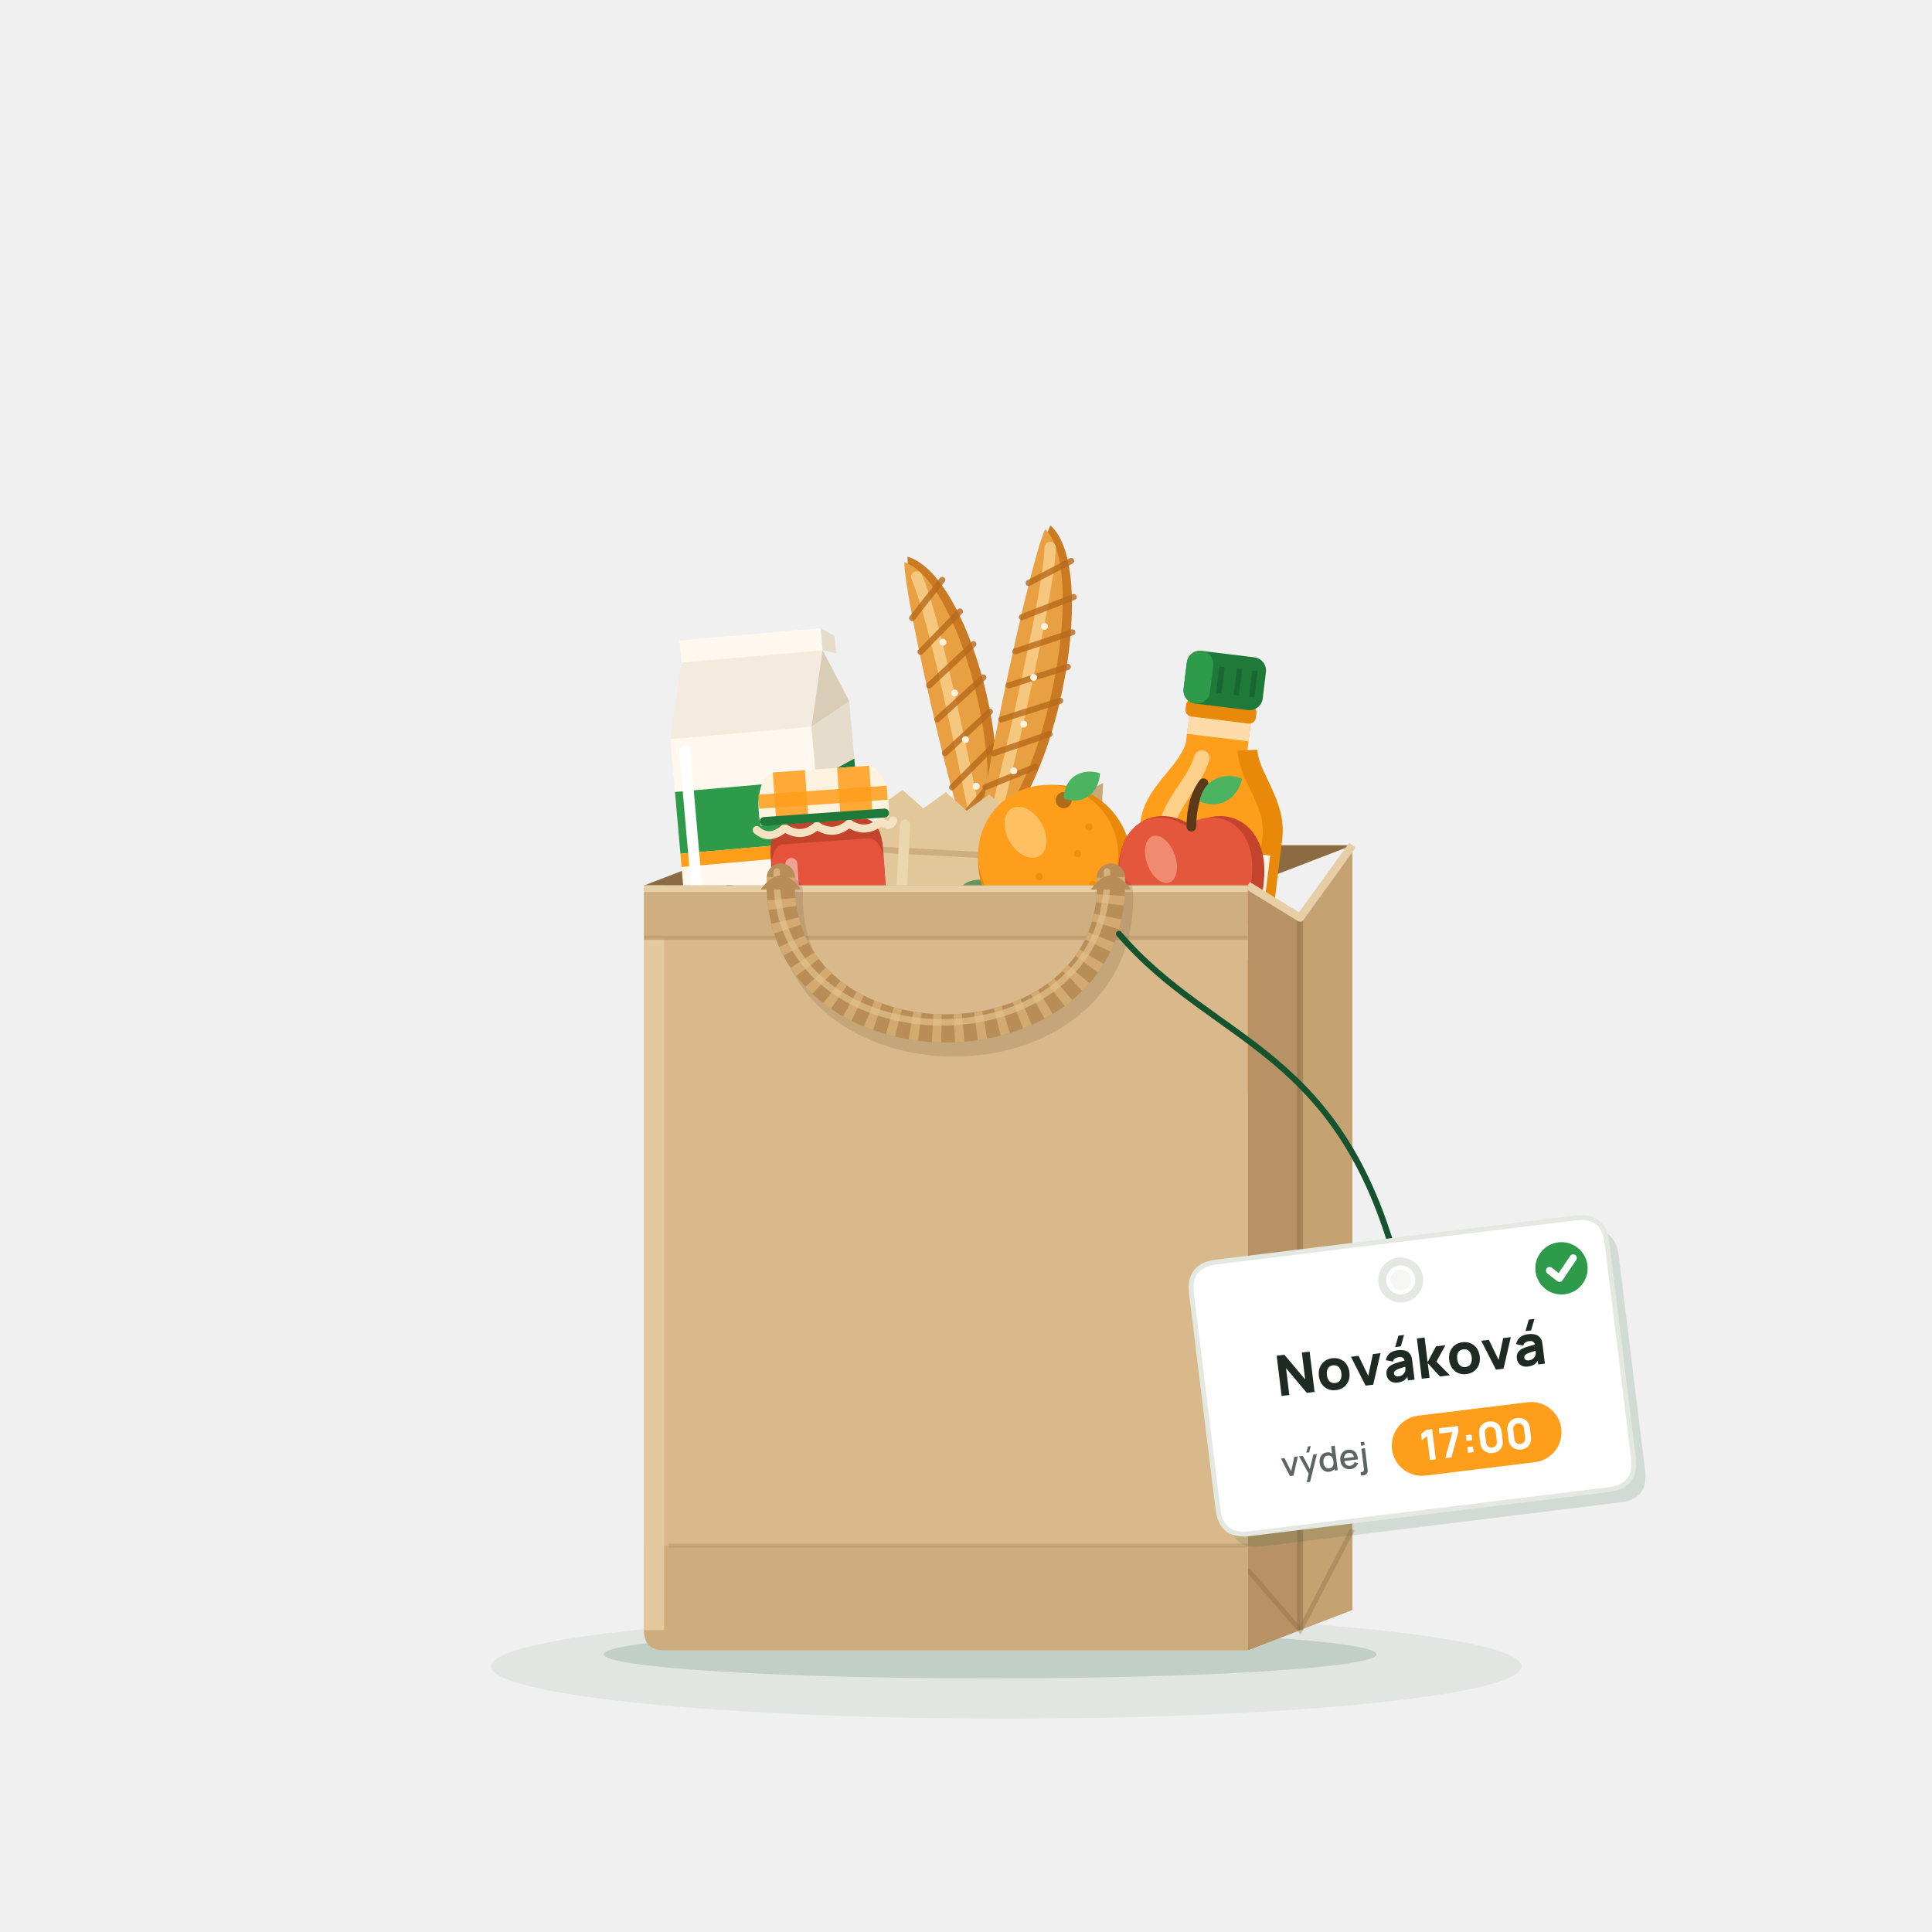
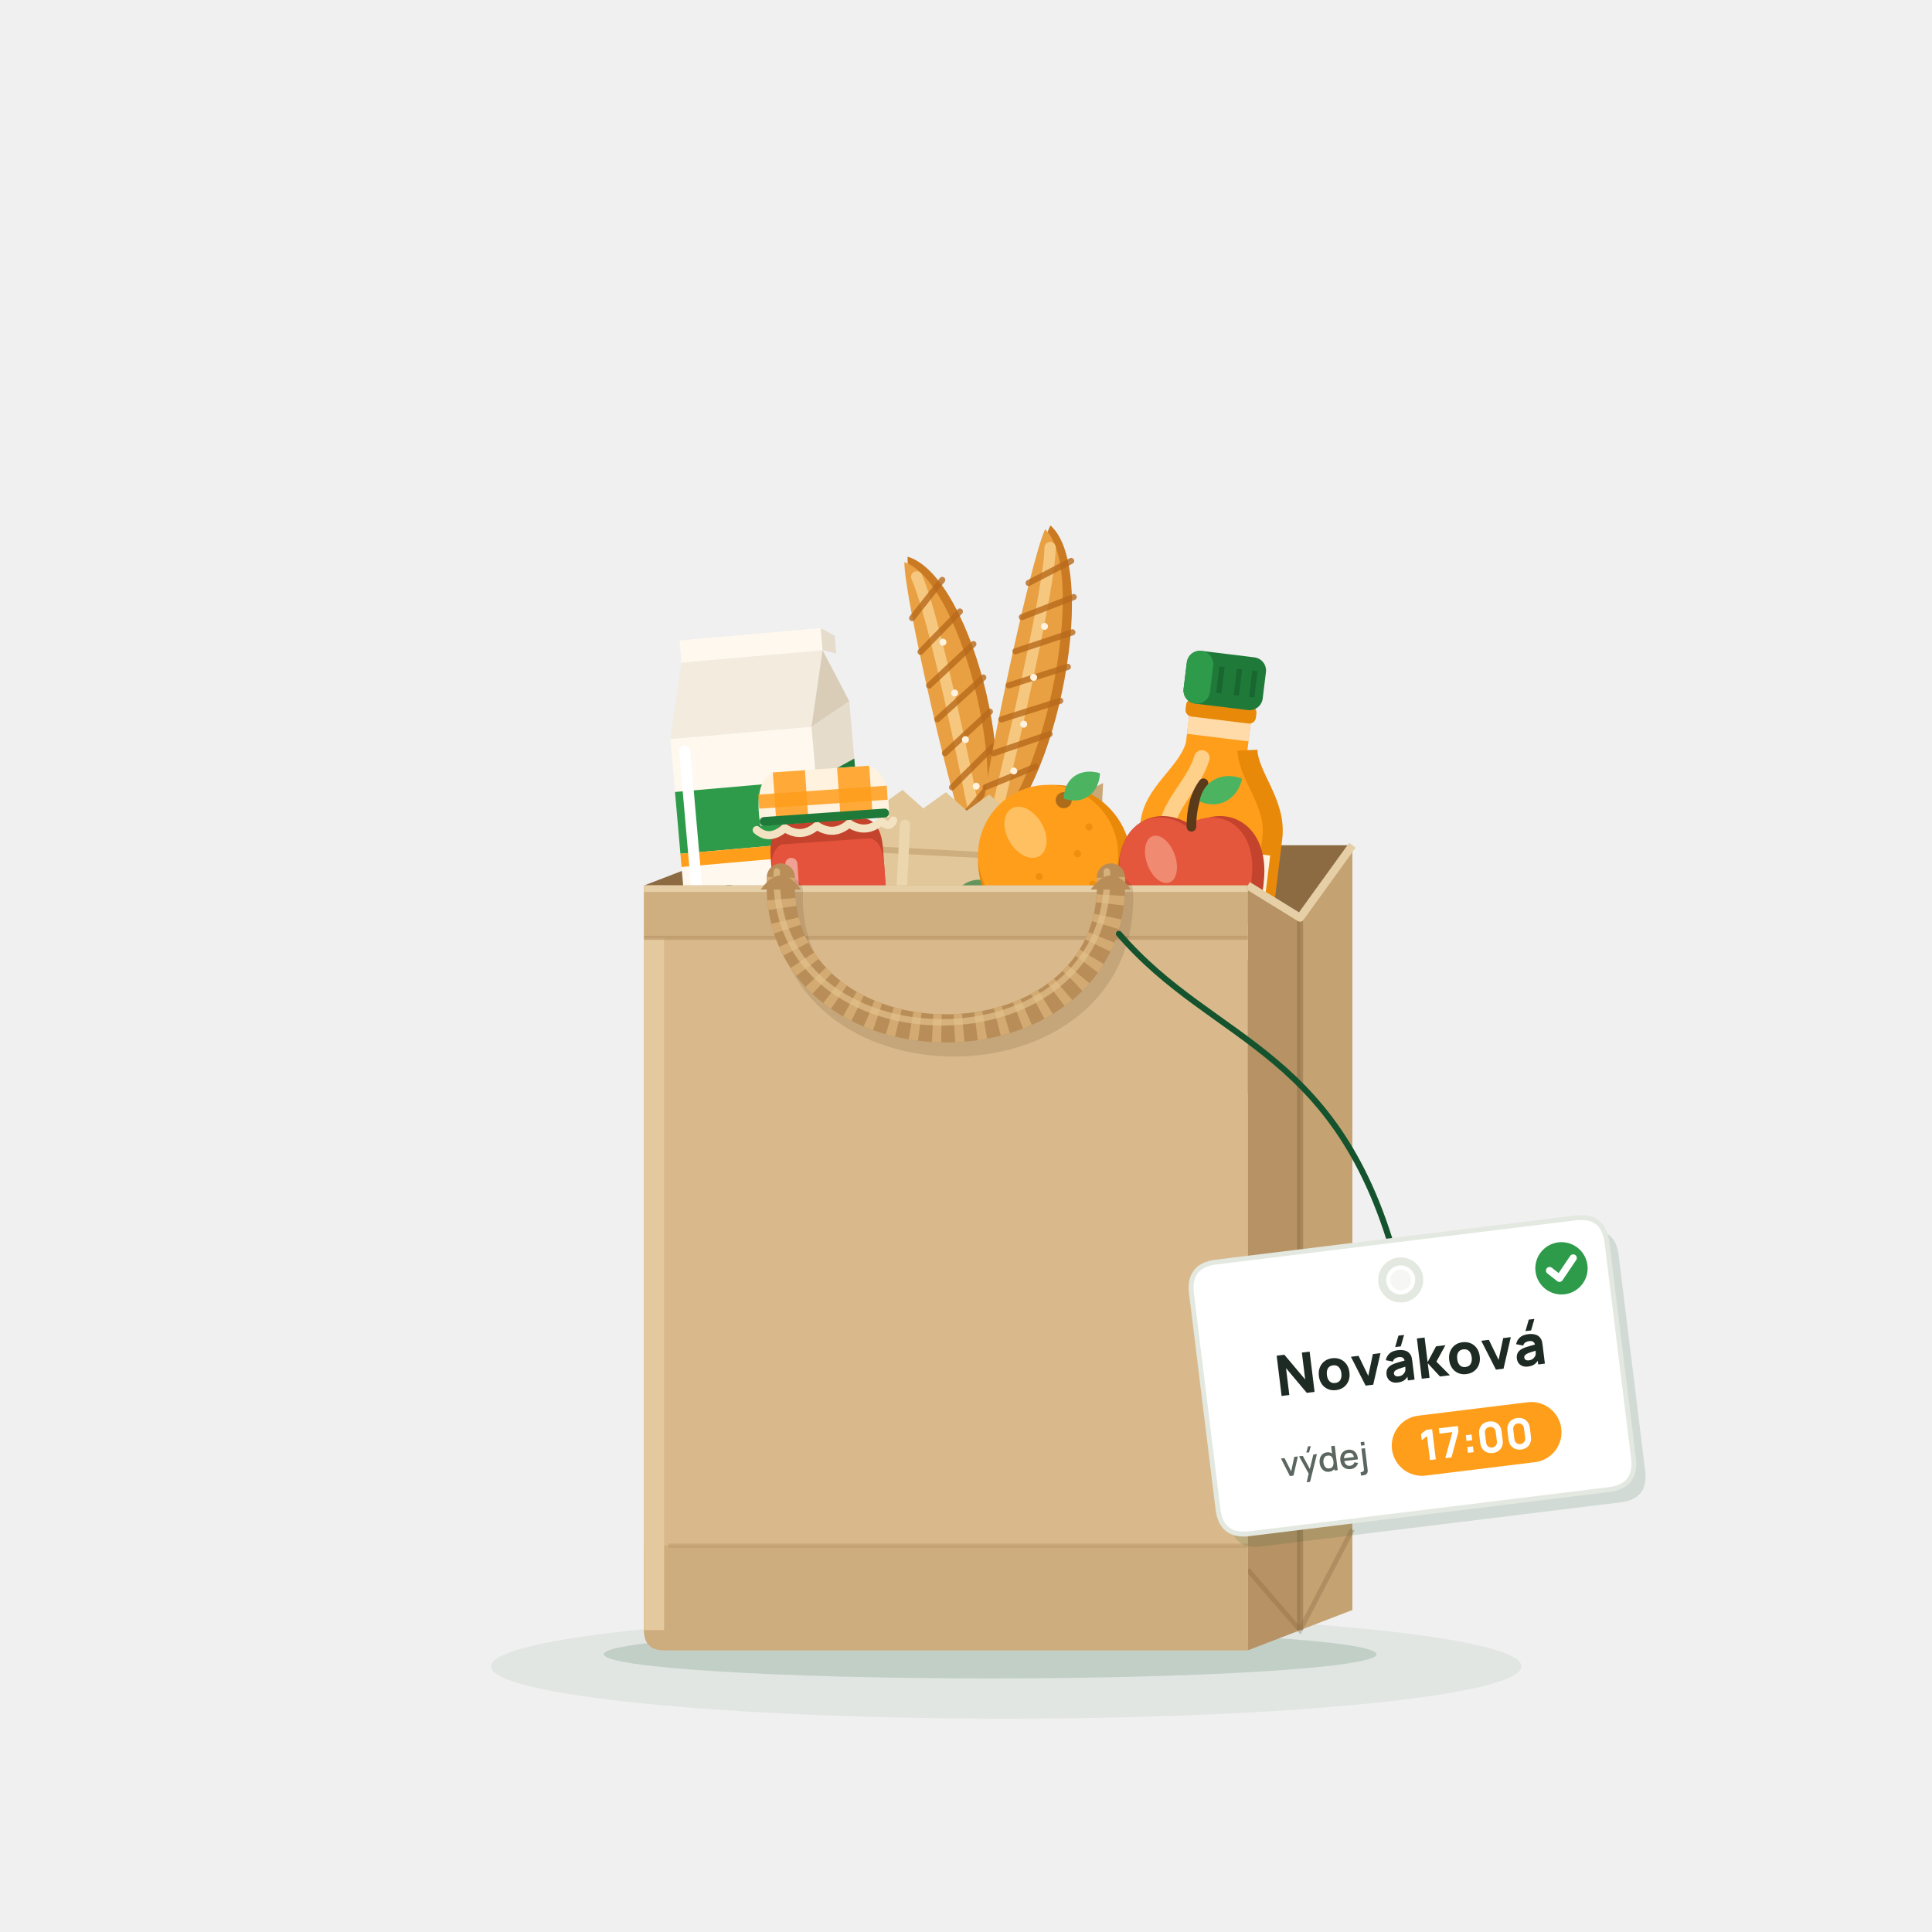
<svg xmlns="http://www.w3.org/2000/svg" viewBox="0 0 480 480" width="480" height="480">
  <ellipse cx="250" cy="414" rx="128" ry="13" fill="#14532D" opacity="0.07" />
  <ellipse cx="246" cy="411" rx="96" ry="6" fill="#14532D" opacity="0.16" />
-   <path d="M160 220 L310 220 L336 210 L186 210 Z" fill="#8C6B43" />
+   <path d="M160 220 L310 220 L323.0 228 L336 210 L186 210 Z" fill="#8C6B43" />
  <clipPath id="pb-fill">
    <path d="M0 0H480V212L338 208V420H158V218H0Z" />
  </clipPath>
  <g clip-path="url(#pb-fill)">
    <g transform="translate(300 204) scale(1.1) translate(-300 -204)">
      <g transform="translate(300 204) rotate(7) scale(1)">
        <path d="M-15 60V2C-15 -6 -8 -11 -7 -17V-24H7V-17C8 -11 15 -6 15 2V60Z" fill="#FF9E1B" />
        <path d="M15 60V2C15 -6 8 -11 7 -17" stroke="#E8890A" stroke-width="4.5" fill="none" />
        <path d="M-9 56V3C-9 -3 -4 -8 -3 -14" stroke="#FFD08A" stroke-width="3.5" fill="none" stroke-linecap="round" />
        <path d="M-7 -24V-19H7V-24Z" fill="#FFE2B8" opacity="0.9" />
        <rect x="-15" y="6" width="30" height="24" fill="#FFF3E0" />
        <circle cx="0" cy="18" r="6.5" fill="#FF9E1B" />
        <circle cx="-1.6" cy="16.4" r="2" fill="#FFC062" />
        <path transform="translate(1.5 11.8) rotate(40)" d="M0 0C3.4 -2.4 2.72 -6 0 -8C-2.72 -6 -3.4 -2.4 0 0Z" fill="#2E9B4A" />
        <rect x="-8" y="-27" width="16" height="4" rx="1.5" fill="#E8890A" />
        <rect x="-9" y="-38" width="18" height="12" rx="3" fill="#1F7A3A" />
        <rect x="-9" y="-38" width="6" height="12" rx="3" fill="#2E9B4A" />
        <path d="M-1 -35V-29M3 -35V-29M6.5 -35V-29" stroke="#186630" stroke-width="1.2" />
      </g>
    </g>
    <g transform="translate(186 204) scale(1.1) translate(-186 -204)">
      <g transform="translate(186 204) rotate(-5) scale(1)">
        <path d="M-16 -20H16V60H-16Z" fill="#FFF8EE" />
        <path d="M16 -20L25 -25V58L16 60Z" fill="#E6DCCB" />
        <path d="M-16 -20H16L20 -37H-12Z" fill="#F3EBDD" />
        <path d="M16 -20L25 -25L20 -37Z" fill="#D9CDB8" />
        <path d="M-12 -37H20V-42H-12Z" fill="#FFF8EE" />
        <path d="M20 -37V-42L23 -40V-36Z" fill="#E6DCCB" />
        <path d="M-16 -8H16V6H-16Z" fill="#2E9B4A" />
        <path d="M16 -8L25 -12V2L16 6Z" fill="#1F7A3A" />
        <path d="M-16 6H16V9H-16Z" fill="#FF9E1B" />
        <path d="M-10 18q4 -6 8 0t8 0" stroke="#2E9B4A" stroke-width="2" fill="none" stroke-linecap="round" />
        <path d="M-13 -17V54" stroke="#FFFFFF" stroke-width="2.5" stroke-linecap="round" />
      </g>
    </g>
    <g transform="translate(242 208) scale(1.08) translate(-242 -208)">
      <g transform="translate(242 208) rotate(3) scale(1)">
        <g transform="translate(-9 -30) rotate(-16) scale(1)">
          <path d="M0 35.0C14.1 27.0 14.1 -27.0 0 -35.0C-2.15 -27.0 -2.15 27.0 0 35.0Z" fill="#C97A22" />
          <path d="M0 35.0C14.1 27.0 14.1 -27.0 0 -35.0C-2.15 -27.0 -2.15 27.0 0 35.0Z" fill="#E8A043" transform="translate(-1 0) scale(0.88 0.97)" />
          <path d="M1.7 25.0C2.4 0 2.4 -23.0 1.0 -30.0" stroke="#F6C77E" stroke-width="2.6" fill="none" stroke-linecap="round" />
          <path d="M-2.16 -21L6.57 -28" stroke="#B86A1C" stroke-width="1.4" stroke-linecap="round" opacity="0.8" />
          <path d="M-2.02 -13L8.89 -20" stroke="#B86A1C" stroke-width="1.4" stroke-linecap="round" opacity="0.8" />
          <path d="M-1.83 -5L10.23 -12" stroke="#B86A1C" stroke-width="1.4" stroke-linecap="round" opacity="0.8" />
          <path d="M-1.74 3L10.73 -4" stroke="#B86A1C" stroke-width="1.4" stroke-linecap="round" opacity="0.8" />
          <path d="M-1.79 11L10.43 4" stroke="#B86A1C" stroke-width="1.4" stroke-linecap="round" opacity="0.8" />
          <path d="M-1.96 19L9.31 12" stroke="#B86A1C" stroke-width="1.4" stroke-linecap="round" opacity="0.8" />
          <path d="M-2.15 27L7.26 20" stroke="#B86A1C" stroke-width="1.4" stroke-linecap="round" opacity="0.8" />
          <circle cx="3.5" cy="-14" r="0.8" fill="#FFF3E0" />
          <circle cx="3.5" cy="-2" r="0.8" fill="#FFF3E0" />
          <circle cx="3.5" cy="9" r="0.8" fill="#FFF3E0" />
          <circle cx="3.5" cy="20" r="0.8" fill="#FFF3E0" />
        </g>
        <g transform="translate(8 -36) rotate(9) scale(1)">
          <path d="M0 37.0C14.1 29.0 14.1 -29.0 0 -37.0C-2.15 -29.0 -2.15 29.0 0 37.0Z" fill="#C97A22" />
          <path d="M0 37.0C14.1 29.0 14.1 -29.0 0 -37.0C-2.15 -29.0 -2.15 29.0 0 37.0Z" fill="#E8A043" transform="translate(-1 0) scale(0.88 0.97)" />
          <path d="M1.7 27.0C2.4 0 2.4 -25.0 1.0 -32.0" stroke="#F6C77E" stroke-width="2.6" fill="none" stroke-linecap="round" />
          <path d="M-2.16 -23L6.37 -30" stroke="#B86A1C" stroke-width="1.4" stroke-linecap="round" opacity="0.8" />
          <path d="M-2.04 -15L8.67 -22" stroke="#B86A1C" stroke-width="1.4" stroke-linecap="round" opacity="0.8" />
          <path d="M-1.86 -7L10.06 -14" stroke="#B86A1C" stroke-width="1.4" stroke-linecap="round" opacity="0.8" />
          <path d="M-1.75 1L10.69 -6" stroke="#B86A1C" stroke-width="1.4" stroke-linecap="round" opacity="0.8" />
          <path d="M-1.76 9L10.6 2" stroke="#B86A1C" stroke-width="1.4" stroke-linecap="round" opacity="0.8" />
          <path d="M-1.9 17L9.79 10" stroke="#B86A1C" stroke-width="1.4" stroke-linecap="round" opacity="0.8" />
          <path d="M-2.09 25L8.19 18" stroke="#B86A1C" stroke-width="1.4" stroke-linecap="round" opacity="0.8" />
          <path d="M-2.14 33L5.61 26" stroke="#B86A1C" stroke-width="1.4" stroke-linecap="round" opacity="0.8" />
          <circle cx="3.5" cy="-14" r="0.8" fill="#FFF3E0" />
          <circle cx="3.5" cy="-2" r="0.8" fill="#FFF3E0" />
          <circle cx="3.5" cy="9" r="0.8" fill="#FFF3E0" />
          <circle cx="3.5" cy="20" r="0.8" fill="#FFF3E0" />
        </g>
        <path d="M-22 -6L-17 -10L-12 -6L-7 -10L-2 -6L3 -10L8 -6L13 -10L18 -6L22 -10V60H-22Z" fill="#E2C79A" />
        <path d="M22 -10L29 -14V58L22 60Z" fill="#C9A776" />
        <path d="M-22 4H22" stroke="#CDAE7E" stroke-width="1.4" />
        <path d="M-16 -2V50" stroke="#EBD6AE" stroke-width="2.4" stroke-linecap="round" />
        <circle cx="2" cy="16" r="5.5" fill="none" stroke="#1F7A3A" stroke-width="1.6" opacity="0.65" />
        <path d="M2 16L0 13M2 16L4.5 18" stroke="#1F7A3A" stroke-width="1.3" stroke-linecap="round" opacity="0.65" />
      </g>
    </g>
    <g transform="translate(206 220) rotate(-4) scale(1)">
      <path d="M-14 40V-8Q-14 -15 -10 -16H10Q14 -15 14 -8V40Z" fill="#C4432C" />
      <path d="M-14 40V-4Q-14 -10 -11 -11H11Q14 -10 14 -4V40Z" fill="#E5533D" />
      <path d="M-9 34V-6" stroke="#FFFFFF" stroke-width="3" stroke-linecap="round" opacity="0.45" />
      <rect x="-10" y="2" width="20" height="16" rx="2" fill="#FFF3E0" />
      <circle cx="0" cy="10" r="3.5" fill="#E5533D" />
      <path d="M-16 -16Q-17 -27 -12 -29H12Q17 -27 16 -16Z" fill="#FFF3E0" />
      <path d="M-12 -29H-4V-16H-12ZM4 -29H12V-16H4Z" fill="#FF9E1B" opacity="0.85" />
      <path d="M-16 -22H16" stroke="#FF9E1B" stroke-width="3.5" opacity="0.85" />
      <path d="M-17 -15Q-14 -12 -10 -15Q-6 -12 -2 -15Q2 -12 6 -15Q10 -12 14 -15Q16 -13 17 -15" stroke="#F3E3C3" stroke-width="2" fill="none" stroke-linecap="round" />
      <path d="M-15 -17H15" stroke="#1F7A3A" stroke-width="2.2" stroke-linecap="round" />
    </g>
    <g transform="translate(262 214) rotate(0) scale(1)">
      <circle r="19" fill="#E8890A" />
      <circle cx="-1.6" cy="-1.6" r="17.4" fill="#FF9E1B" />
      <ellipse cx="-7.22" cy="-7.22" rx="4.56" ry="6.84" fill="#FFC062" transform="rotate(-30 -7.22 -7.22)" />
      <circle cx="5.7" cy="-1.9" r="0.9" fill="#E8890A" opacity="0.7" />
      <circle cx="9.5" cy="5.7" r="0.9" fill="#E8890A" opacity="0.7" />
      <circle cx="1.9" cy="8.55" r="0.9" fill="#E8890A" opacity="0.7" />
      <circle cx="-3.8" cy="3.8" r="0.9" fill="#E8890A" opacity="0.7" />
      <circle cx="8.55" cy="-8.55" r="0.9" fill="#E8890A" opacity="0.7" />
      <circle cx="2.28" cy="-15.2" r="2" fill="#5B3A1A" opacity="0.5" />
      <path transform="translate(2.28 -15.58) rotate(55)" d="M0 0C4.5 -3.3 3.6 -8.25 0 -11C-3.6 -8.25 -4.5 -3.3 0 0Z" fill="#4CB461" />
    </g>
    <g transform="translate(296 218) rotate(0) scale(1)">
      <path d="M0 -12.96C9 -18.9 19.44 -12.96 18 0.9C17.1 13.5 7.56 18.36 0 16.2C-7.56 18.36 -17.1 13.5 -18 0.9C-19.44 -12.96 -9 -18.9 0 -12.96Z" fill="#C4432C" />
      <path d="M0 -11.81C8.2 -17.22 17.71 -11.81 16.4 0.82C15.58 12.3 6.89 16.73 0 14.76C-6.89 16.73 -15.58 12.3 -16.4 0.82C-17.71 -11.81 -8.2 -17.22 0 -11.81Z" fill="#E4573D" transform="translate(-1.4 -1)" />
      <ellipse cx="-7.56" cy="-4.5" rx="3.6" ry="6.12" fill="#F08A70" transform="rotate(-20 -7.56 -4.5)" />
      <path d="M0 -12.6C0 -17.1 1 -20.7 3 -23.4" stroke="#5B3A1A" stroke-width="2.4" fill="none" stroke-linecap="round" />
      <path transform="translate(2 -18.9) rotate(62)" d="M0 0C4.5 -3.6 3.6 -9 0 -12C-3.6 -9 -4.5 -3.6 0 0Z" fill="#4CB461" />
    </g>
  </g>
  <path d="M310 220 L323.0 228 L336 210 L336 400 L310 410 Z" fill="#C5A272" />
  <path d="M310 220 L323.0 228 L323.0 405.0 L310 410 Z" fill="#B69264" />
  <path d="M323.0 228 L323.0 405.0" stroke="#8C6B43" stroke-width="1.5" opacity="0.5" />
  <path d="M310 390 L323.0 405.0 L336 380" stroke="#8C6B43" stroke-width="1.2" fill="none" opacity="0.35" />
  <path d="M310 220 L323.0 228 L336 210" stroke="#E6CFA6" stroke-width="2" fill="none" stroke-linejoin="round" />
  <path d="M160 220 H310 V410 H165 Q160 410 160 405 Z" fill="#D9B98B" />
  <path d="M160 384 H310 V410 H165 Q160 410 160 405 Z" fill="#CDAC7E" />
  <rect x="160" y="220" width="5" height="185" fill="#E4C89E" />
  <rect x="160" y="220" width="150" height="13" fill="#CFAE7F" />
  <path d="M160 233 H310" stroke="#B69264" stroke-width="1" opacity="0.6" />
  <path d="M160 220.8 H310" stroke="#E6CFA6" stroke-width="1.6" />
  <path d="M166 384 H310" stroke="#B69264" stroke-width="1" opacity="0.45" />
  <path d="M194 218 C192 268 278 268 276 218" fill="none" stroke="#5A4126" stroke-width="7" stroke-linecap="round" opacity="0.16" transform="translate(2 3.5)" />
  <path d="M194 218 C192 268 278 268 276 218" fill="none" stroke="#B88D57" stroke-width="7" stroke-linecap="round" />
  <path d="M194 218 C192 268 278 268 276 218" fill="none" stroke="#D2AA72" stroke-width="7" stroke-dasharray="2.2 3.2" stroke-linecap="butt" />
  <path d="M194 218 C192 268 278 268 276 218" fill="none" stroke="#E3C08C" stroke-width="1.6" stroke-linecap="round" opacity="0.7" transform="translate(-1 -1.5)" />
  <path d="M189 221 Q194 214 199 221" fill="#B88D57" />
  <path d="M271 221 Q276 214 281 221" fill="#B88D57" />
  <path d="M278 232 C302 260 334 260 348 318" stroke="#14532D" stroke-width="1.5" fill="none" stroke-linecap="round" />
  <g transform="translate(348 318) rotate(-7) translate(0 -10)">
    <path d="M-52 7 Q-52 0 -45 0 H45 Q52 0 52 7 V61 Q52 68 45 68 H-45 Q-52 68 -52 61 Z" fill="#14532D" opacity="0.14" transform="translate(2.5 3.5)" />
    <path d="M-52 7 Q-52 0 -45 0 H45 Q52 0 52 7 V61 Q52 68 45 68 H-45 Q-52 68 -52 61 Z" fill="#FFFFFF" />
    <path d="M-52 7 Q-52 0 -45 0 H45 Q52 0 52 7 V61 Q52 68 45 68 H-45 Q-52 68 -52 61 Z" fill="none" stroke="#E3E8E0" stroke-width="1.2" />
    <circle cx="0" cy="10" r="4.6" fill="none" stroke="#E3E8E0" stroke-width="2" />
    <circle cx="0" cy="10" r="2.6" fill="#F6F7F4" />
    <circle cx="40" cy="12" r="6.5" fill="#2E9B4A" />
    <path d="M37 12.2 l2.2 2.2 l4 -4.6" stroke="#FFFFFF" stroke-width="1.8" fill="none" stroke-linecap="round" stroke-linejoin="round" />
    <path d="M-32.88 35.0V24.92H-30.95L-26.57 31.64V24.92H-24.63V35.0H-26.57L-30.95 28.28V35.0Z M-19.27 35.21Q-20.41 35.21 -21.27 34.7Q-22.13 34.19 -22.61 33.29Q-23.09 32.39 -23.09 31.22Q-23.09 30.04 -22.6 29.14Q-22.11 28.24 -21.25 27.73Q-20.39 27.23 -19.27 27.23Q-18.13 27.23 -17.27 27.74Q-16.4 28.25 -15.92 29.15Q-15.44 30.05 -15.44 31.22Q-15.44 32.4 -15.92 33.3Q-16.41 34.2 -17.27 34.7Q-18.14 35.21 -19.27 35.21ZM-19.27 33.43Q-18.35 33.43 -17.9 32.81Q-17.45 32.19 -17.45 31.22Q-17.45 30.21 -17.91 29.61Q-18.37 29.01 -19.27 29.01Q-19.89 29.01 -20.29 29.29Q-20.69 29.57 -20.88 30.06Q-21.08 30.56 -21.08 31.22Q-21.08 32.23 -20.62 32.83Q-20.16 33.43 -19.27 33.43Z M-11.85 35.0 -14.6 27.44H-12.69L-10.9 32.68L-9.11 27.44H-7.2L-9.95 35.0Z M-1.99 26.39H-3.4L-2.24 23.66H-0.83ZM-3.84 35.21Q-4.66 35.21 -5.22 34.9Q-5.78 34.59 -6.07 34.07Q-6.36 33.54 -6.36 32.91Q-6.36 32.39 -6.2 31.96Q-6.04 31.52 -5.68 31.19Q-5.32 30.86 -4.71 30.63Q-4.29 30.48 -3.71 30.36Q-3.13 30.24 -2.39 30.13Q-1.66 30.02 -0.78 29.89L-1.46 30.27Q-1.46 29.6 -1.79 29.28Q-2.11 28.97 -2.86 28.97Q-3.28 28.97 -3.74 29.17Q-4.19 29.37 -4.38 29.89L-6.1 29.34Q-5.81 28.41 -5.02 27.82Q-4.23 27.23 -2.86 27.23Q-1.86 27.23 -1.09 27.54Q-0.31 27.85 0.09 28.6Q0.31 29.02 0.36 29.44Q0.4 29.86 0.4 30.38V35.0H-1.27V33.45L-1.03 33.77Q-1.58 34.53 -2.22 34.87Q-2.86 35.21 -3.84 35.21ZM-3.44 33.71Q-2.91 33.71 -2.55 33.53Q-2.19 33.34 -1.98 33.1Q-1.76 32.87 -1.69 32.7Q-1.54 32.4 -1.52 31.99Q-1.49 31.58 -1.49 31.3L-0.93 31.44Q-1.78 31.58 -2.3 31.68Q-2.83 31.77 -3.15 31.85Q-3.47 31.93 -3.72 32.02Q-4 32.13 -4.17 32.26Q-4.34 32.39 -4.42 32.54Q-4.5 32.7 -4.5 32.89Q-4.5 33.15 -4.37 33.33Q-4.24 33.52 -4 33.61Q-3.77 33.71 -3.44 33.71Z M2.2 35.0 2.22 24.92H4.15V31.08L6.71 27.44H9.06L6.33 31.22L9.25 35.0H6.77L4.15 31.36V35.0Z M13.35 35.21Q12.21 35.21 11.35 34.7Q10.49 34.19 10.01 33.29Q9.53 32.39 9.53 31.22Q9.53 30.04 10.02 29.14Q10.51 28.24 11.37 27.73Q12.23 27.23 13.35 27.23Q14.49 27.23 15.35 27.74Q16.22 28.25 16.7 29.15Q17.18 30.05 17.18 31.22Q17.18 32.4 16.7 33.3Q16.21 34.2 15.35 34.7Q14.48 35.21 13.35 35.21ZM13.35 33.43Q14.27 33.43 14.72 32.81Q15.17 32.19 15.17 31.22Q15.17 30.21 14.71 29.61Q14.25 29.01 13.35 29.01Q12.73 29.01 12.33 29.29Q11.93 29.57 11.74 30.06Q11.54 30.56 11.54 31.22Q11.54 32.23 12 32.83Q12.46 33.43 13.35 33.43Z M20.77 35.0 18.02 27.44H19.93L21.72 32.68L23.51 27.44H25.42L22.67 35.0Z M30.63 26.39H29.22L30.38 23.66H31.79ZM28.78 35.21Q27.96 35.21 27.4 34.9Q26.84 34.59 26.55 34.07Q26.26 33.54 26.26 32.91Q26.26 32.39 26.42 31.96Q26.58 31.52 26.94 31.19Q27.3 30.86 27.91 30.63Q28.33 30.48 28.91 30.36Q29.49 30.24 30.23 30.13Q30.96 30.02 31.84 29.89L31.16 30.27Q31.16 29.6 30.83 29.28Q30.51 28.97 29.76 28.97Q29.34 28.97 28.88 29.17Q28.43 29.37 28.24 29.89L26.52 29.34Q26.81 28.41 27.6 27.82Q28.39 27.23 29.76 27.23Q30.76 27.23 31.53 27.54Q32.31 27.85 32.71 28.6Q32.93 29.02 32.98 29.44Q33.02 29.86 33.02 30.38V35.0H31.35V33.45L31.59 33.77Q31.04 34.53 30.4 34.87Q29.76 35.21 28.78 35.21ZM29.18 33.71Q29.71 33.71 30.07 33.53Q30.43 33.34 30.64 33.1Q30.86 32.87 30.93 32.7Q31.08 32.4 31.1 31.99Q31.13 31.58 31.13 31.3L31.69 31.44Q30.84 31.58 30.32 31.68Q29.79 31.77 29.47 31.85Q29.15 31.93 28.9 32.02Q28.62 32.13 28.45 32.26Q28.28 32.39 28.2 32.54Q28.12 32.7 28.12 32.89Q28.12 33.15 28.25 33.33Q28.38 33.52 28.62 33.61Q28.85 33.71 29.18 33.71Z" fill="#1E2B24" />
    <path d="M-33.26 55.0 -34.93 50.41H-34.04L-32.81 53.89L-31.6 50.41H-30.7L-32.36 55.0Z M-27.81 49.73H-28.51L-27.9 48.24H-27.21ZM-29.31 57.04 -28.43 54.62 -28.41 55.33 -30.41 50.41H-29.48L-27.99 54.21H-28.26L-26.83 50.41H-25.93L-28.46 57.04Z M-23.45 55.13Q-24.09 55.13 -24.55 54.81Q-25.02 54.49 -25.27 53.94Q-25.53 53.39 -25.53 52.7Q-25.53 52.01 -25.27 51.46Q-25.02 50.92 -24.55 50.6Q-24.08 50.28 -23.43 50.28Q-22.78 50.28 -22.34 50.6Q-21.89 50.92 -21.66 51.46Q-21.44 52.01 -21.44 52.7Q-21.44 53.39 -21.67 53.94Q-21.89 54.49 -22.34 54.81Q-22.79 55.13 -23.45 55.13ZM-23.32 54.32Q-22.89 54.32 -22.61 54.12Q-22.33 53.91 -22.21 53.54Q-22.08 53.18 -22.08 52.7Q-22.08 52.22 -22.21 51.86Q-22.34 51.5 -22.61 51.29Q-22.88 51.09 -23.3 51.09Q-23.74 51.09 -24.02 51.3Q-24.31 51.52 -24.44 51.89Q-24.58 52.25 -24.58 52.7Q-24.58 53.16 -24.44 53.52Q-24.31 53.89 -24.03 54.11Q-23.75 54.32 -23.32 54.32ZM-22.08 55.0V51.7H-22.18V48.88H-21.29V55.0Z M-18.06 55.13Q-18.75 55.13 -19.26 54.83Q-19.78 54.53 -20.07 53.99Q-20.35 53.45 -20.35 52.74Q-20.35 51.99 -20.07 51.44Q-19.79 50.89 -19.28 50.58Q-18.78 50.28 -18.11 50.28Q-17.4 50.28 -16.91 50.61Q-16.42 50.93 -16.17 51.53Q-15.93 52.13 -15.98 52.95H-16.87V52.63Q-16.88 51.83 -17.17 51.45Q-17.47 51.07 -18.07 51.07Q-18.74 51.07 -19.07 51.49Q-19.41 51.91 -19.41 52.7Q-19.41 53.46 -19.07 53.87Q-18.74 54.29 -18.11 54.29Q-17.69 54.29 -17.39 54.1Q-17.08 53.91 -16.91 53.56L-16.04 53.84Q-16.31 54.45 -16.85 54.79Q-17.39 55.13 -18.06 55.13ZM-19.7 52.95V52.26H-16.42V52.95Z M-15.71 57.04V56.2H-15.48Q-15.12 56.2 -14.96 56.03Q-14.79 55.86 -14.79 55.51V50.41H-13.9V55.87Q-13.9 56.43 -14.21 56.73Q-14.52 57.04 -15.09 57.04ZM-14.79 49.66V48.79H-13.9V49.66Z" fill="#5B6660" />
    <rect x="-7.28" y="44" width="42.38" height="15" rx="7.5" fill="#FF9E1B" />
    <path d="M1.77 55.3V49.29L0.35 50.17V48.59L1.77 47.74H3.23V55.3Z M5.6 55.3 8.14 49.08H4.91V47.74H9.67V49.08L7.14 55.3Z M11.35 54.67V53.24H12.78V54.67ZM11.36 51.69V50.26H12.79V51.69Z M17.48 55.46Q16.64 55.46 16.02 55.11Q15.38 54.75 15.03 54.12Q14.68 53.49 14.68 52.65V50.39Q14.68 49.55 15.03 48.92Q15.38 48.29 16.02 47.93Q16.64 47.58 17.48 47.58Q18.32 47.58 18.95 47.93Q19.59 48.29 19.94 48.92Q20.29 49.55 20.29 50.39V52.65Q20.29 53.49 19.94 54.12Q19.59 54.75 18.95 55.11Q18.32 55.46 17.48 55.46ZM17.48 54.1Q17.86 54.1 18.17 53.92Q18.47 53.75 18.65 53.44Q18.83 53.14 18.83 52.76V50.27Q18.83 49.89 18.65 49.59Q18.47 49.28 18.17 49.1Q17.86 48.93 17.48 48.93Q17.11 48.93 16.8 49.1Q16.5 49.28 16.32 49.59Q16.14 49.89 16.14 50.27V52.76Q16.14 53.14 16.32 53.44Q16.5 53.75 16.8 53.92Q17.11 54.1 17.48 54.1Z M24.56 55.46Q23.72 55.46 23.09 55.11Q22.46 54.75 22.11 54.12Q21.76 53.49 21.76 52.65V50.39Q21.76 49.55 22.11 48.92Q22.46 48.29 23.09 47.93Q23.72 47.58 24.56 47.58Q25.4 47.58 26.03 47.93Q26.66 48.29 27.01 48.92Q27.37 49.55 27.37 50.39V52.65Q27.37 53.49 27.01 54.12Q26.66 54.75 26.03 55.11Q25.4 55.46 24.56 55.46ZM24.56 54.1Q24.94 54.1 25.24 53.92Q25.55 53.75 25.73 53.44Q25.91 53.14 25.91 52.76V50.27Q25.91 49.89 25.73 49.59Q25.55 49.28 25.24 49.1Q24.94 48.93 24.56 48.93Q24.18 48.93 23.88 49.1Q23.57 49.28 23.4 49.59Q23.22 49.89 23.22 50.27V52.76Q23.22 53.14 23.4 53.44Q23.57 53.75 23.88 53.92Q24.18 54.1 24.56 54.1Z" fill="#FFFFFF" />
  </g>
</svg>
